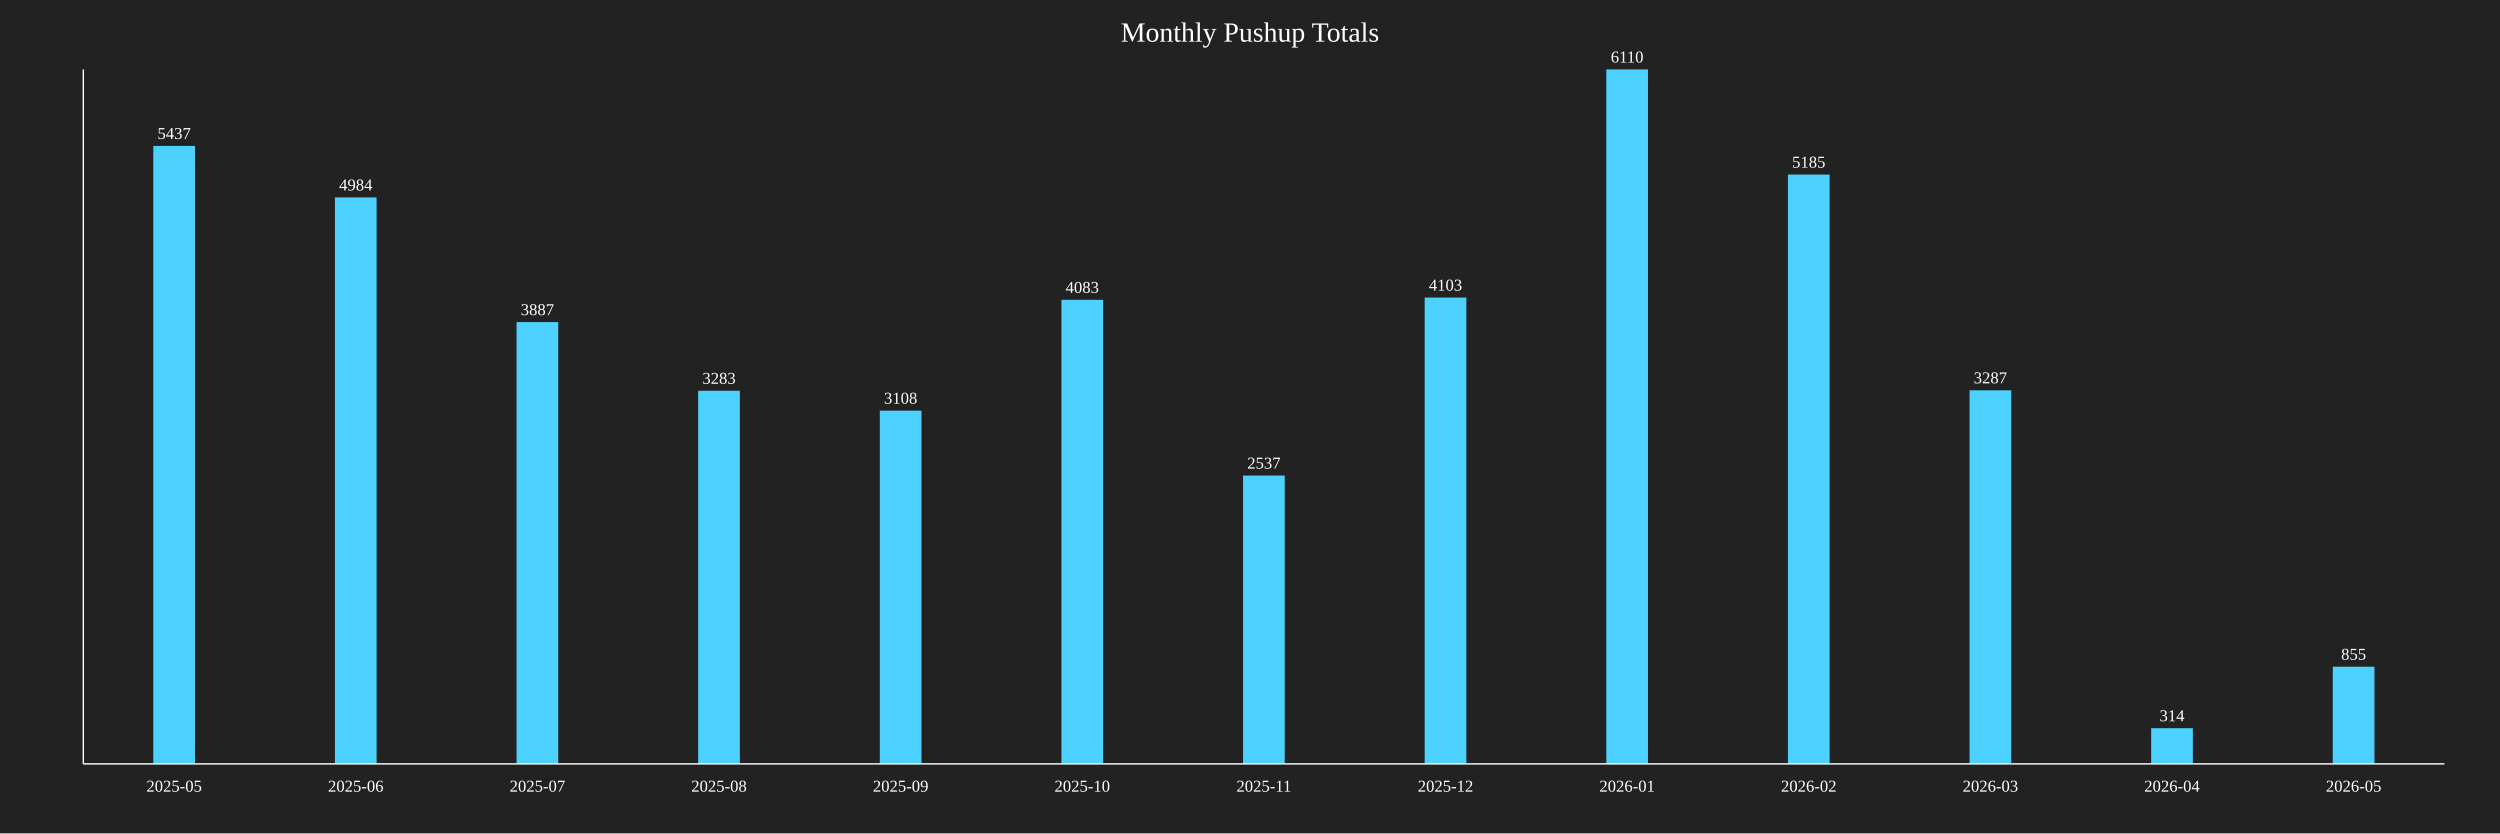
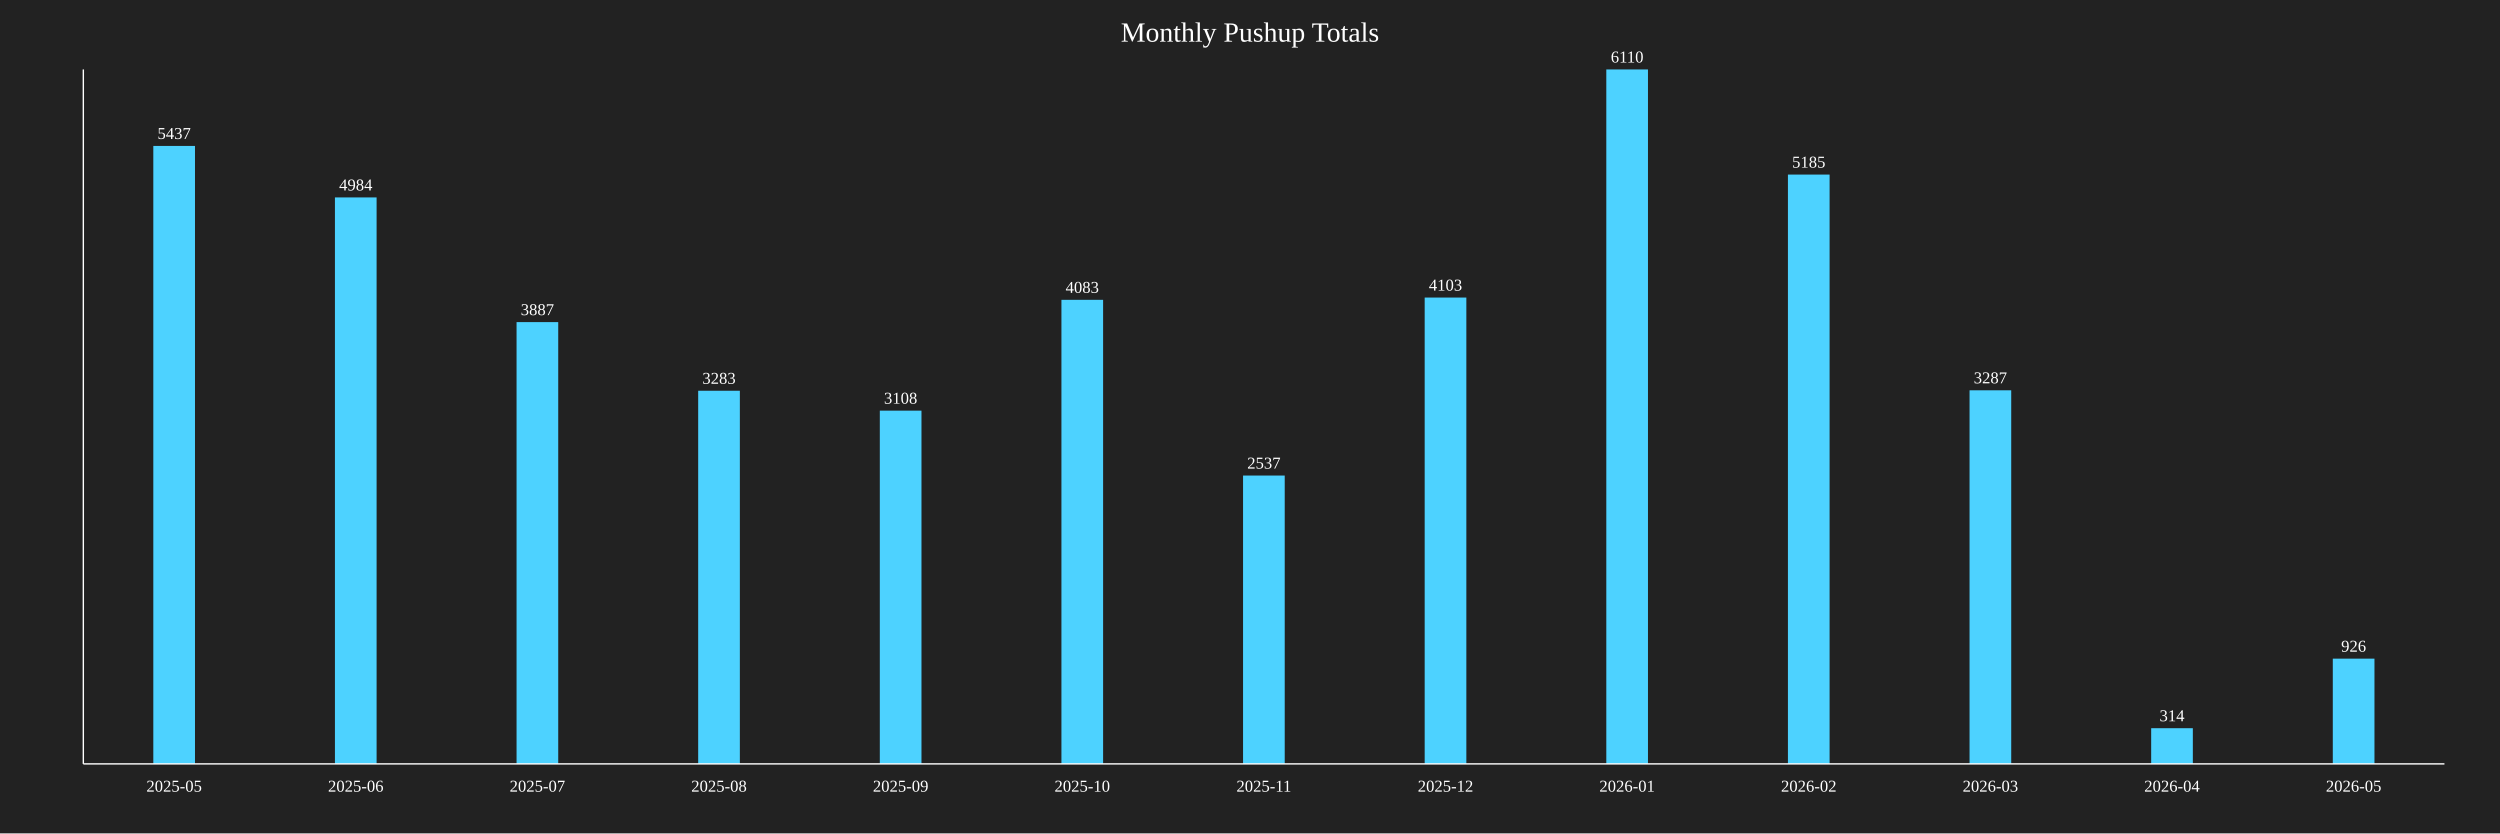
<svg xmlns="http://www.w3.org/2000/svg" baseProfile="full" height="600" version="1.1" width="1800">
  <defs />
  <rect fill="#222222" height="100%" width="100%" x="0" y="0" />
  <text fill="white" font-size="20" text-anchor="middle" x="900.0" y="30">Monthly Pushup Totals</text>
  <rect fill="#4DD2FF" height="444.926" width="30" x="110.385" y="105.074" />
  <text fill="white" font-size="12" text-anchor="middle" x="125.385" y="100.074">5437</text>
  <text fill="white" font-size="12" text-anchor="middle" x="125.385" y="570">2025-05</text>
  <rect fill="#4DD2FF" height="407.856" width="30" x="241.154" y="142.144" />
  <text fill="white" font-size="12" text-anchor="middle" x="256.154" y="137.144">4984</text>
  <text fill="white" font-size="12" text-anchor="middle" x="256.154" y="570">2025-06</text>
  <rect fill="#4DD2FF" height="318.085" width="30" x="371.923" y="231.915" />
  <text fill="white" font-size="12" text-anchor="middle" x="386.923" y="226.915">3887</text>
  <text fill="white" font-size="12" text-anchor="middle" x="386.923" y="570">2025-07</text>
  <rect fill="#4DD2FF" height="268.658" width="30" x="502.692" y="281.342" />
  <text fill="white" font-size="12" text-anchor="middle" x="517.692" y="276.342">3283</text>
  <text fill="white" font-size="12" text-anchor="middle" x="517.692" y="570">2025-08</text>
  <rect fill="#4DD2FF" height="254.337" width="30" x="633.462" y="295.663" />
  <text fill="white" font-size="12" text-anchor="middle" x="648.462" y="290.663">3108</text>
  <text fill="white" font-size="12" text-anchor="middle" x="648.462" y="570">2025-09</text>
  <rect fill="#4DD2FF" height="334.124" width="30" x="764.231" y="215.876" />
  <text fill="white" font-size="12" text-anchor="middle" x="779.231" y="210.876">4083</text>
  <text fill="white" font-size="12" text-anchor="middle" x="779.231" y="570">2025-10</text>
  <rect fill="#4DD2FF" height="207.61" width="30" x="895.0" y="342.39" />
  <text fill="white" font-size="12" text-anchor="middle" x="910.0" y="337.39">2537</text>
  <text fill="white" font-size="12" text-anchor="middle" x="910.0" y="570">2025-11</text>
  <rect fill="#4DD2FF" height="335.761" width="30" x="1025.769" y="214.239" />
  <text fill="white" font-size="12" text-anchor="middle" x="1040.769" y="209.239">4103</text>
  <text fill="white" font-size="12" text-anchor="middle" x="1040.769" y="570">2025-12</text>
  <rect fill="#4DD2FF" height="500.0" width="30" x="1156.538" y="50.0" />
  <text fill="white" font-size="12" text-anchor="middle" x="1171.538" y="45.0">6110</text>
  <text fill="white" font-size="12" text-anchor="middle" x="1171.538" y="570">2026-01</text>
  <rect fill="#4DD2FF" height="424.304" width="30" x="1287.308" y="125.696" />
  <text fill="white" font-size="12" text-anchor="middle" x="1302.308" y="120.696">5185</text>
  <text fill="white" font-size="12" text-anchor="middle" x="1302.308" y="570">2026-02</text>
  <rect fill="#4DD2FF" height="268.985" width="30" x="1418.077" y="281.015" />
  <text fill="white" font-size="12" text-anchor="middle" x="1433.077" y="276.015">3287</text>
  <text fill="white" font-size="12" text-anchor="middle" x="1433.077" y="570">2026-03</text>
  <rect fill="#4DD2FF" height="25.696" width="30" x="1548.846" y="524.304" />
  <text fill="white" font-size="12" text-anchor="middle" x="1563.846" y="519.304">314</text>
  <text fill="white" font-size="12" text-anchor="middle" x="1563.846" y="570">2026-04</text>
-   <rect fill="#4DD2FF" height="69.967" width="30" x="1679.615" y="480.033" />
-   <text fill="white" font-size="12" text-anchor="middle" x="1694.615" y="475.033">855</text>
+   <rect fill="#4DD2FF" height="75.777" width="30" x="1679.615" y="474.223" />
+   <text fill="white" font-size="12" text-anchor="middle" x="1694.615" y="469.223">926</text>
  <text fill="white" font-size="12" text-anchor="middle" x="1694.615" y="570">2026-05</text>
  <line stroke="white" x1="60" x2="60" y1="50" y2="550" />
  <line stroke="white" x1="60" x2="1760" y1="550" y2="550" />
</svg>
